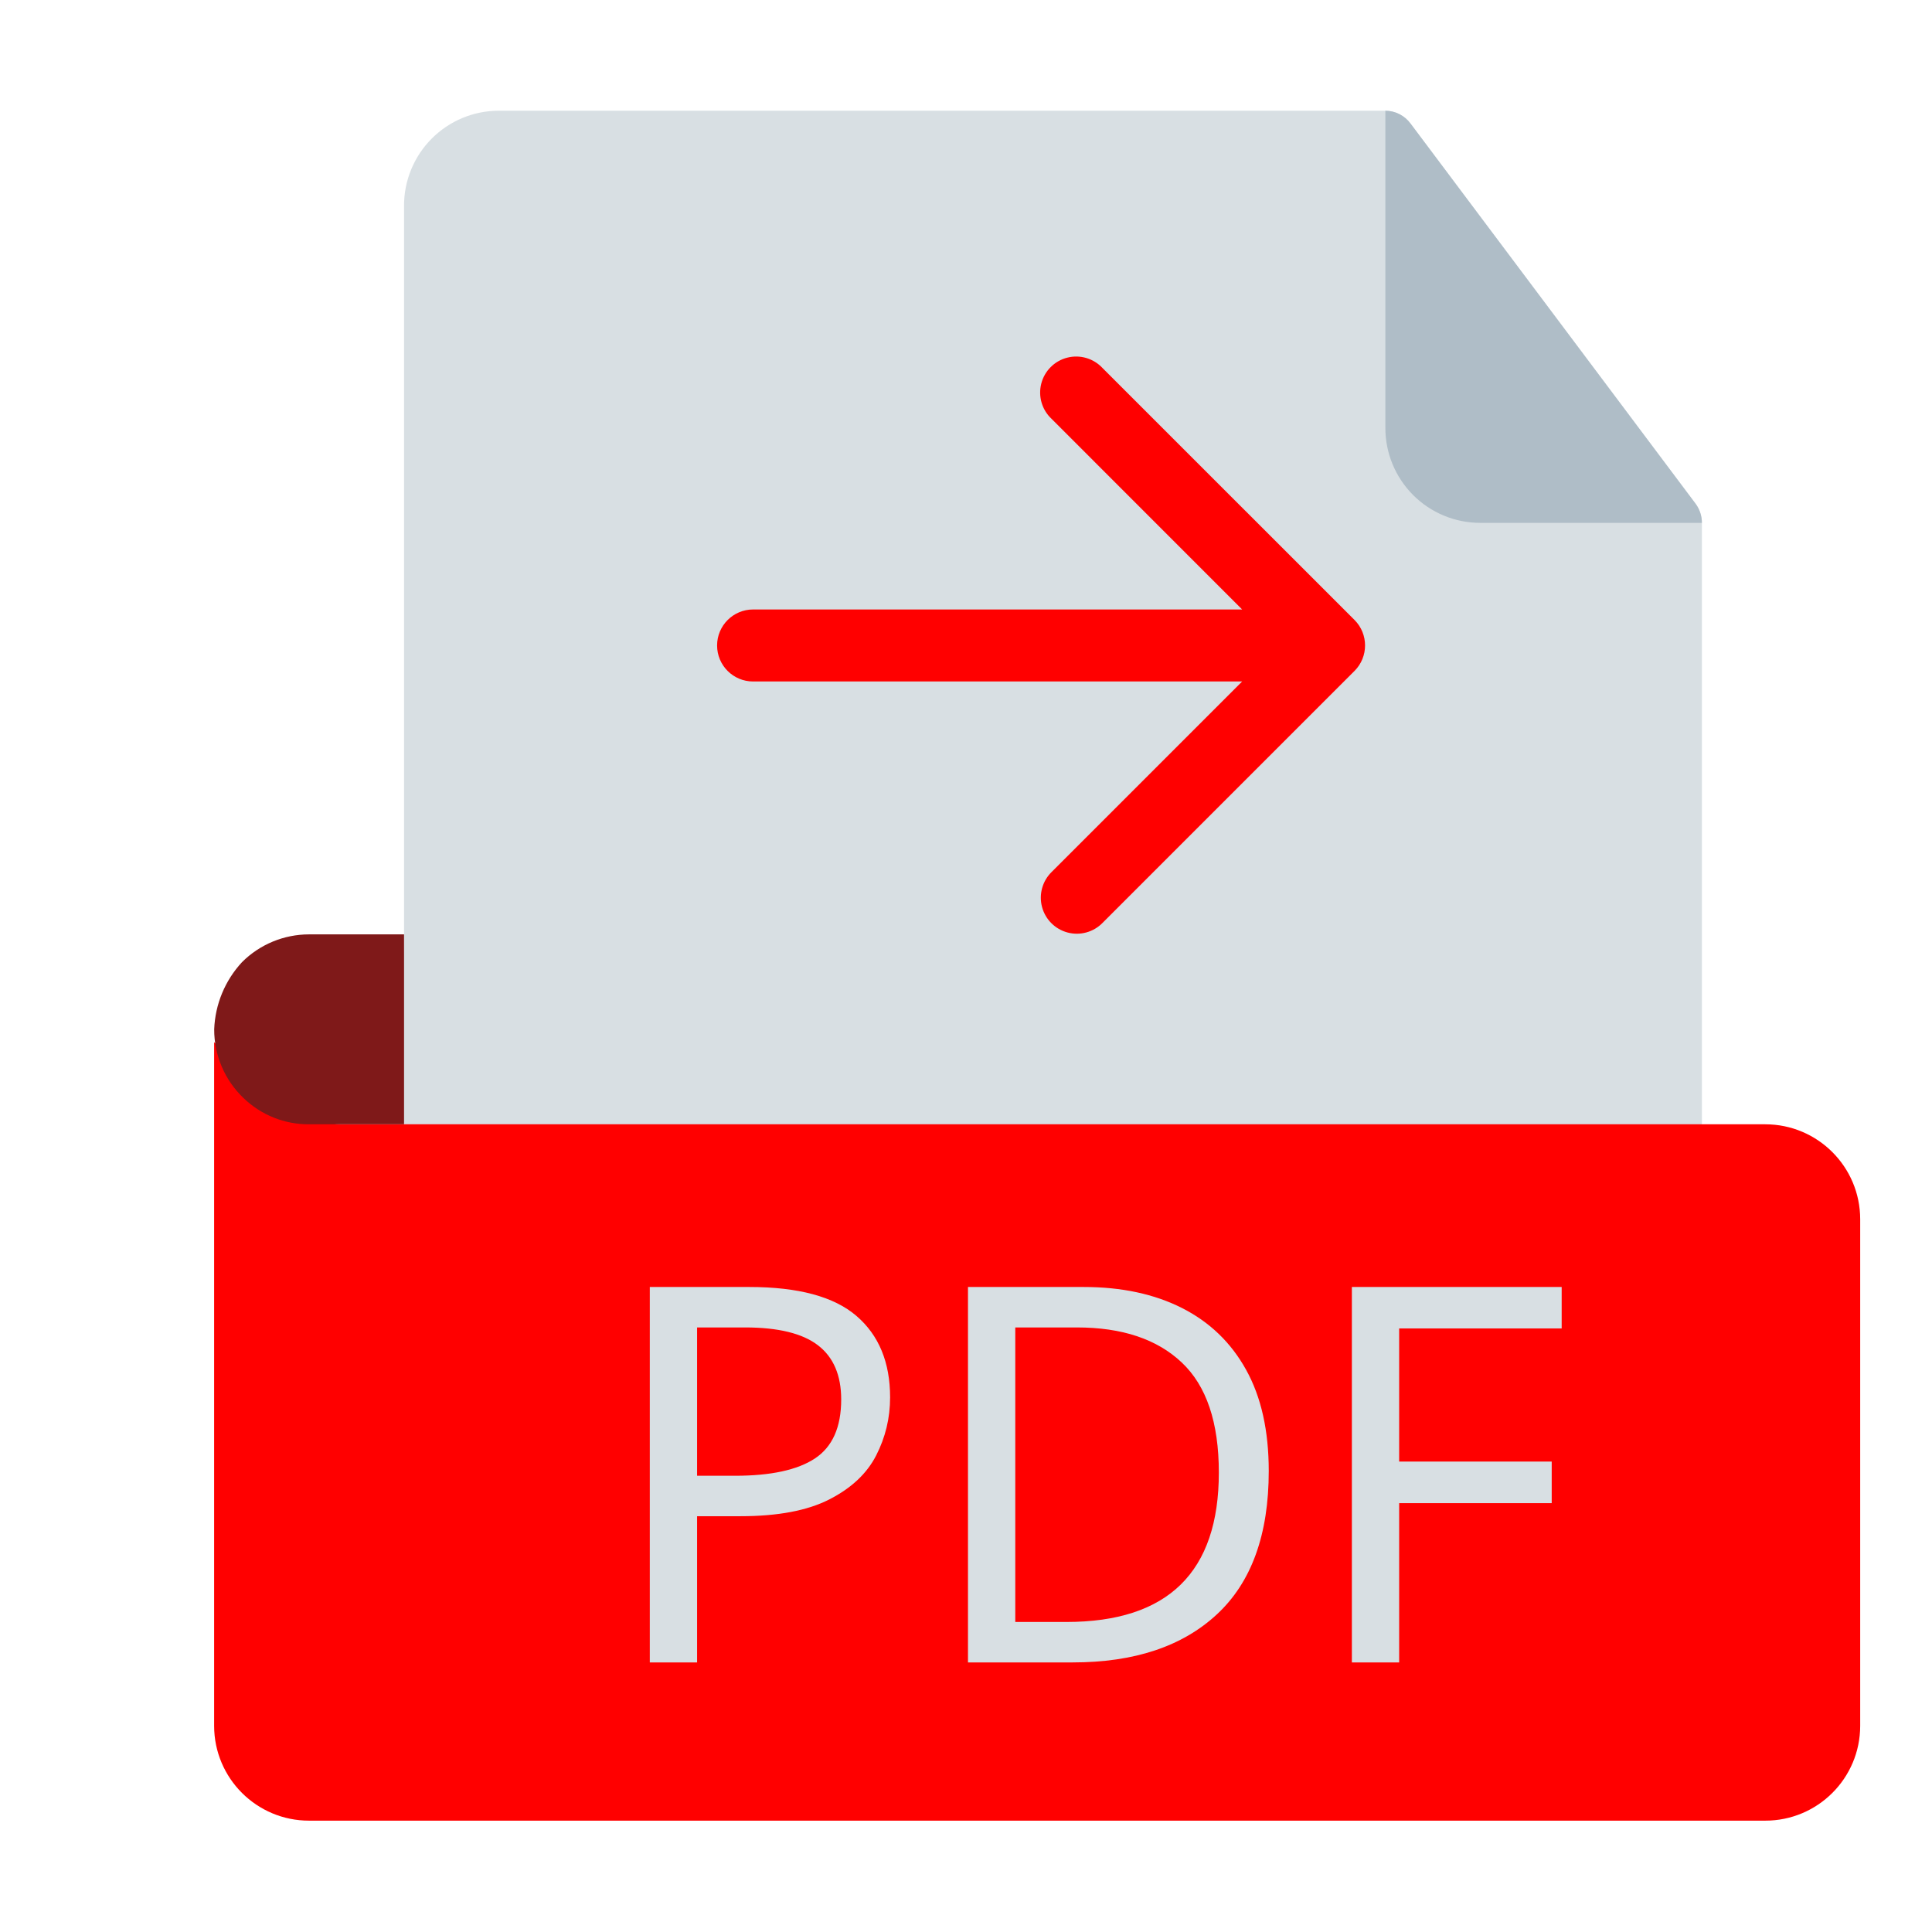
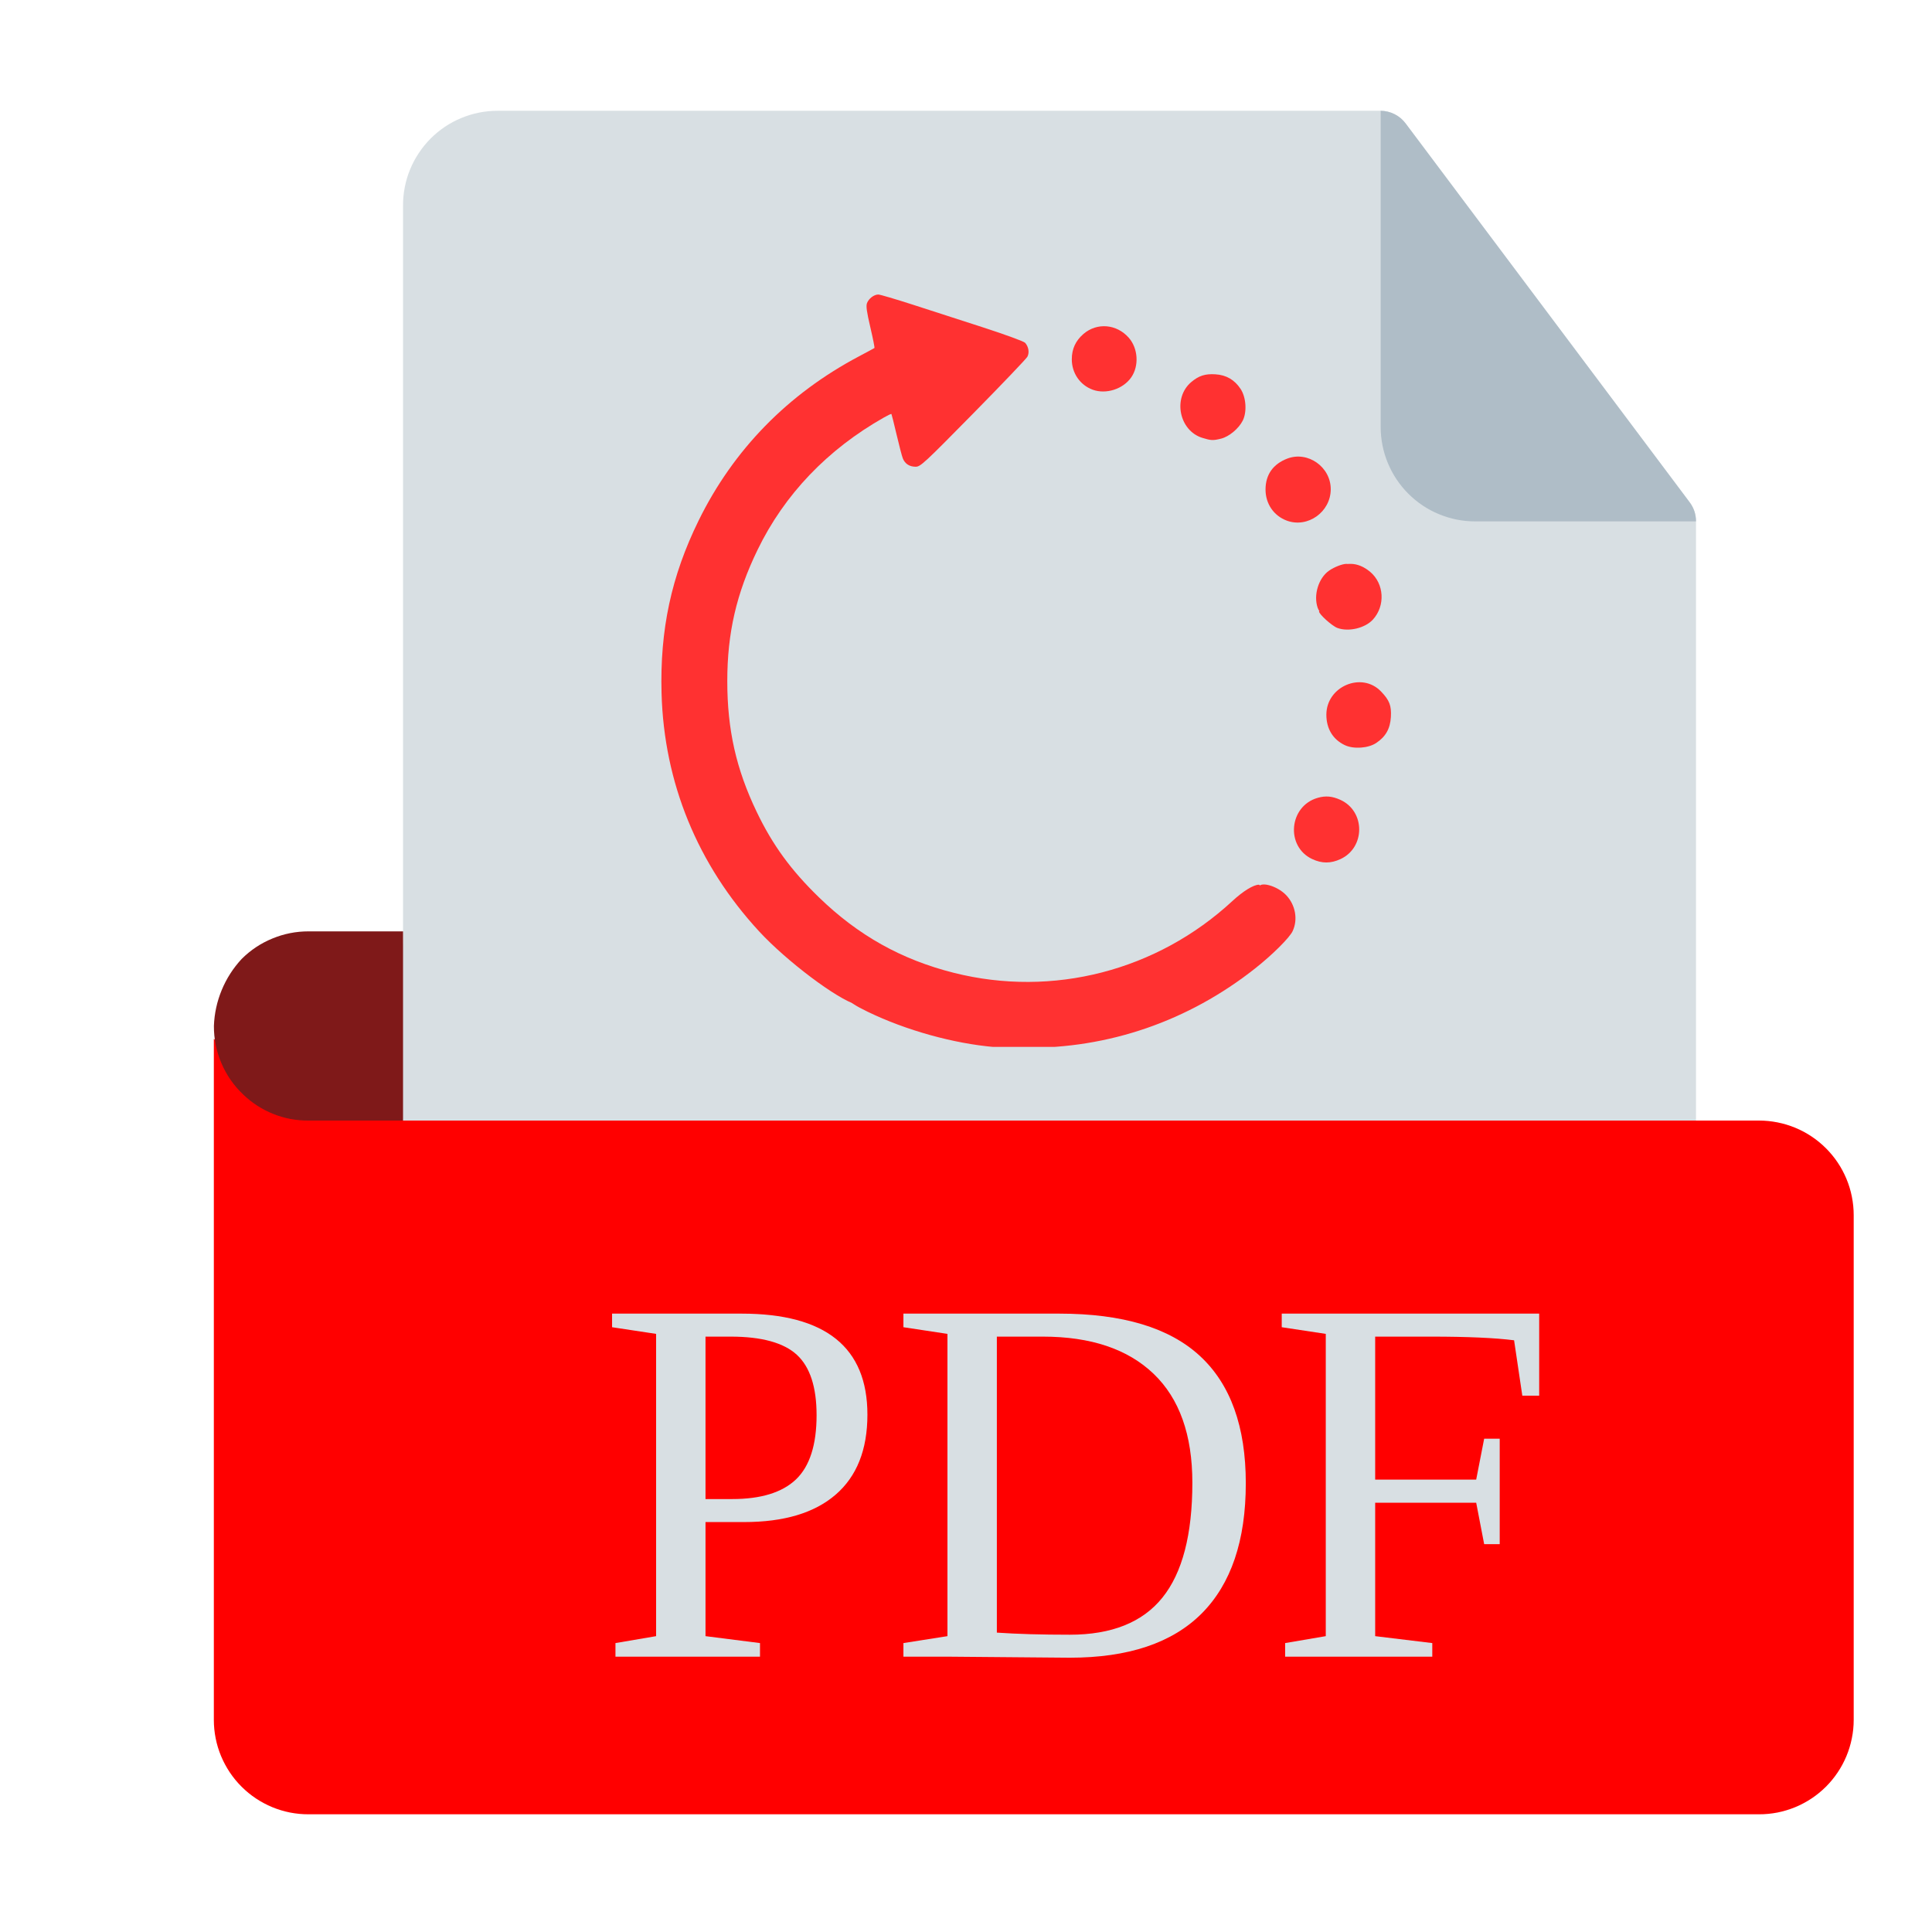
- <svg xmlns="http://www.w3.org/2000/svg" id="Layer_1" data-name="Layer 1" viewBox="0 0 300 300">
+ <svg xmlns="http://www.w3.org/2000/svg" width="308" zoomAndPan="magnify" viewBox="0 0 230.88 231" height="308" preserveAspectRatio="xMidYMid meet" version="1.0">
  <defs>
-     <style>.cls-1,.cls-6{fill:#d8dfe3;}.cls-1,.cls-2,.cls-3,.cls-4{fill-rule:evenodd;}.cls-2,.cls-5{fill:red;}.cls-3{fill:#7f1919;}.cls-4{fill:#afbdc7;}.cls-6{font-size:81.66px;font-family:NemesisGrant, Nemesis Grant;}</style>
+     <g />
+     <clipPath id="287340018c">
+       <path d="M 101 105 L 155 105 L 155 125.172 L 101 125.172 Z M 101 105 " clip-rule="nonzero" />
+     </clipPath>
+     <clipPath id="79f02cf97b">
+       <path d="M 79 35.215 L 167 35.215 L 167 124 L 79 124 Z M 79 35.215 " clip-rule="nonzero" />
+     </clipPath>
  </defs>
-   <path class="cls-1" d="M62.74,174.58c67.18,11.65,134.35,11.26,201.53,0V81.19a5,5,0,0,0-1-3l-44.24-59a4.91,4.91,0,0,0-3.93-2H77.49A14.73,14.73,0,0,0,62.74,32V145.09c0,7.3-1.71,13.48-1.71,18.42a32.35,32.35,0,0,0,1.71,11.07Z" />
-   <path class="cls-2" d="M33.25,161.83V268A14.73,14.73,0,0,0,48,282.71H274.1A14.73,14.73,0,0,0,288.85,268V189.32a14.75,14.75,0,0,0-14.75-14.74H52.91c-6.27,0-19.66-12.75-19.66-12.75Z" />
-   <path class="cls-3" d="M48,174.58a14.5,14.5,0,0,1-10.17-4.06,14.67,14.67,0,0,1-4.57-10.69,16.24,16.24,0,0,1,4.32-10.43A14.74,14.74,0,0,1,48,145.09H62.74v29.49Z" />
-   <path class="cls-4" d="M215.12,17.29V66.44a14.73,14.73,0,0,0,14.74,14.75h34.41a5,5,0,0,0-1-3l-44.24-59a4.91,4.91,0,0,0-3.93-2Z" />
-   <path class="cls-5" d="M116.94,94.64a5.59,5.59,0,0,0,0,11.18h75.94L163.3,135.4a5.59,5.59,0,1,0,7.9,7.91l39.13-39.13a5.6,5.6,0,0,0,0-7.91L171.2,57.15a5.59,5.59,0,1,0-7.9,7.9l29.58,29.59Z" />
-   <text class="cls-6" transform="translate(92.98 258.14)">PDF</text>
+   <path fill="#d8dfe3" d="M 48.129 133.98 C 99.66 142.918 151.188 142.617 202.723 133.98 L 202.723 62.34 C 202.723 61.488 202.465 60.723 201.953 60.039 L 168.02 14.781 C 167.664 14.301 167.223 13.926 166.691 13.656 C 166.16 13.387 165.598 13.25 165.004 13.246 L 59.441 13.246 C 58.699 13.246 57.961 13.316 57.23 13.461 C 56.496 13.609 55.789 13.824 55.102 14.109 C 54.41 14.395 53.758 14.742 53.137 15.156 C 52.52 15.574 51.945 16.043 51.422 16.57 C 50.895 17.102 50.426 17.676 50.016 18.297 C 49.602 18.918 49.254 19.57 48.973 20.262 C 48.688 20.949 48.477 21.66 48.336 22.391 C 48.191 23.125 48.125 23.863 48.129 24.605 L 48.129 111.359 C 48.129 116.957 46.816 121.699 46.816 125.488 C 46.758 128.395 47.191 131.227 48.129 133.98 Z M 48.129 133.98 " fill-opacity="1" fill-rule="evenodd" />
+   <path fill="#ff0000" d="M 25.508 124.199 L 25.508 205.645 C 25.508 206.387 25.582 207.121 25.727 207.848 C 25.871 208.574 26.086 209.281 26.371 209.965 C 26.656 210.652 27.008 211.301 27.418 211.918 C 27.832 212.535 28.301 213.105 28.828 213.629 C 29.352 214.152 29.922 214.621 30.539 215.031 C 31.156 215.441 31.809 215.789 32.496 216.074 C 33.18 216.355 33.887 216.57 34.617 216.715 C 35.344 216.855 36.078 216.93 36.82 216.926 L 210.262 216.926 C 211.004 216.93 211.738 216.855 212.469 216.715 C 213.195 216.57 213.902 216.355 214.586 216.074 C 215.273 215.789 215.926 215.441 216.543 215.031 C 217.16 214.621 217.73 214.152 218.258 213.629 C 218.781 213.105 219.25 212.535 219.664 211.918 C 220.078 211.301 220.426 210.652 220.711 209.965 C 220.996 209.281 221.211 208.574 221.355 207.848 C 221.504 207.121 221.578 206.387 221.578 205.645 L 221.578 145.289 C 221.578 144.547 221.504 143.809 221.359 143.082 C 221.215 142.352 221 141.645 220.715 140.961 C 220.43 140.273 220.082 139.621 219.668 139.004 C 219.254 138.387 218.785 137.816 218.262 137.293 C 217.734 136.766 217.164 136.297 216.547 135.887 C 215.93 135.473 215.277 135.125 214.59 134.84 C 213.906 134.559 213.195 134.344 212.469 134.199 C 211.742 134.055 211.004 133.98 210.262 133.98 L 40.586 133.98 C 35.777 133.98 25.508 124.199 25.508 124.199 Z M 25.508 124.199 " fill-opacity="1" fill-rule="evenodd" />
+   <path fill="#7f1919" d="M 36.82 133.98 C 35.367 133.992 33.965 133.727 32.613 133.188 C 31.266 132.648 30.066 131.875 29.02 130.867 C 27.895 129.801 27.027 128.555 26.418 127.129 C 25.809 125.703 25.508 124.215 25.516 122.664 C 25.57 121.176 25.883 119.746 26.453 118.367 C 27.023 116.992 27.816 115.758 28.828 114.664 C 29.887 113.605 31.109 112.789 32.496 112.219 C 33.879 111.645 35.32 111.359 36.82 111.359 L 48.129 111.359 L 48.129 133.98 Z M 36.82 133.98 " fill-opacity="1" fill-rule="evenodd" />
+   <path fill="#afbdc7" d="M 165.02 13.324 L 165.02 51.027 C 165.02 51.77 165.09 52.504 165.234 53.234 C 165.379 53.961 165.59 54.672 165.875 55.355 C 166.16 56.043 166.508 56.695 166.918 57.312 C 167.332 57.93 167.801 58.504 168.324 59.027 C 168.852 59.555 169.422 60.023 170.039 60.438 C 170.656 60.848 171.309 61.199 171.996 61.48 C 172.684 61.766 173.391 61.98 174.117 62.125 C 174.848 62.27 175.582 62.34 176.324 62.34 L 202.723 62.34 C 202.723 61.488 202.465 60.723 201.953 60.039 L 168.02 14.781 C 167.664 14.301 167.223 13.926 166.691 13.656 C 166.16 13.387 165.598 13.25 165.004 13.246 Z M 165.02 13.324 " fill-opacity="1" fill-rule="evenodd" />
+   <g fill="#d8dfe3" fill-opacity="1">
+     <g transform="translate(71.32507, 198.0796)">
+       <g>
+         <path d="M 26.25 -28.875 C 26.25 -32.238 25.461 -34.645 23.891 -36.094 C 22.316 -37.539 19.676 -38.266 15.969 -38.266 L 12.969 -38.266 L 12.969 -18.844 L 16.156 -18.844 C 19.594 -18.844 22.133 -19.625 23.781 -21.188 C 25.426 -22.758 26.25 -25.32 26.25 -28.875 Z M 12.969 -16.094 L 12.969 -2.453 L 19.484 -1.625 L 19.484 0 L 2.203 0 L 2.203 -1.625 L 7.062 -2.453 L 7.062 -38.594 L 1.797 -39.391 L 1.797 -41.016 L 17.281 -41.016 C 27.312 -41.016 32.328 -36.988 32.328 -28.938 C 32.328 -24.738 31.055 -21.547 28.516 -19.359 C 25.984 -17.18 22.344 -16.094 17.594 -16.094 Z M 12.969 -16.094 " />
+       </g>
+     </g>
+   </g>
+   <g fill="#d8dfe3" fill-opacity="1">
+     <g transform="translate(106.1603, 198.0796)">
+       <g>
+         <path d="M 36.344 -20.797 C 36.344 -26.523 34.797 -30.867 31.703 -33.828 C 28.609 -36.785 24.195 -38.266 18.469 -38.266 L 12.969 -38.266 L 12.969 -2.875 C 15.414 -2.707 18.32 -2.625 21.688 -2.625 C 26.695 -2.625 30.391 -4.102 32.766 -7.062 C 35.148 -10.02 36.344 -14.598 36.344 -20.797 Z M 20.438 -41.016 C 28 -41.016 33.602 -39.328 37.25 -35.953 C 40.906 -32.578 42.734 -27.504 42.734 -20.734 C 42.734 -13.879 40.973 -8.688 37.453 -5.156 C 33.93 -1.633 28.676 0.125 21.688 0.125 L 7.062 0 L 1.797 0 L 1.797 -1.625 L 7.062 -2.453 L 7.062 -38.594 L 1.797 -39.391 L 1.797 -41.016 Z M 20.438 -41.016 " />
+       </g>
+     </g>
+   </g>
+   <g fill="#d8dfe3" fill-opacity="1">
+     <g transform="translate(151.3942, 198.0796)">
+       <g>
+         <path d="M 12.969 -18.406 L 12.969 -2.453 L 19.797 -1.625 L 19.797 0 L 2.203 0 L 2.203 -1.625 L 7.062 -2.453 L 7.062 -38.594 L 1.797 -39.391 L 1.797 -41.016 L 32.578 -41.016 L 32.578 -31.203 L 30.562 -31.203 L 29.578 -37.828 C 27.297 -38.117 23.992 -38.266 19.672 -38.266 L 12.969 -38.266 L 12.969 -21.172 L 25.047 -21.172 L 26 -26.062 L 27.859 -26.062 L 27.859 -13.453 L 26 -13.453 L 25.047 -18.406 Z M 12.969 -18.406 " />
+       </g>
+     </g>
+   </g>
+   <g clip-path="url(#287340018c)">
+     <path fill="#ff3131" d="M 118.848 125.191 C 113.949 124.773 108.254 123.188 103.672 120.965 C 100.641 119.492 101.117 119.223 104.711 120.375 C 110.289 122.168 113.145 122.684 118.145 122.797 C 120.957 122.863 122.367 122.812 124.039 122.594 C 132.672 121.465 140.41 118.105 146.93 112.664 C 150.129 109.996 151.043 108.637 150.613 107.188 C 150.516 106.852 150.434 106.395 150.434 106.176 C 150.434 105.301 152.621 105.871 153.723 107.031 C 154.832 108.203 155.145 109.926 154.5 111.32 C 154.133 112.113 152.094 114.145 150 115.797 C 142.031 122.094 132.48 125.383 122.457 125.281 C 120.859 125.266 119.234 125.223 118.848 125.191 Z M 118.848 125.191 " fill-opacity="1" fill-rule="nonzero" />
+   </g>
+   <g clip-path="url(#79f02cf97b)">
+     <path fill="#ff3131" d="M 113.48 122.914 C 110.98 122.574 108.211 121.934 105.469 121.07 C 104.215 120.672 102.812 120.246 102.352 120.117 C 100.062 119.488 94.004 114.934 90.703 111.359 C 83.344 103.383 79.332 93.602 79.039 82.891 C 78.832 75.285 80.207 68.883 83.477 62.227 C 87.637 53.762 94.141 47.102 102.66 42.598 C 103.629 42.086 104.453 41.641 104.492 41.609 C 104.535 41.574 104.312 40.457 104 39.125 C 103.562 37.254 103.473 36.59 103.605 36.238 C 103.816 35.691 104.441 35.215 104.957 35.215 C 105.16 35.215 107.023 35.766 109.098 36.434 C 111.168 37.105 114.973 38.336 117.551 39.168 C 120.129 40.004 122.359 40.82 122.508 40.988 C 122.926 41.449 123.043 42.164 122.777 42.656 C 122.648 42.895 119.73 45.953 116.289 49.449 C 110.438 55.395 109.996 55.805 109.422 55.805 C 108.676 55.805 108.141 55.453 107.883 54.801 C 107.777 54.531 107.441 53.242 107.133 51.934 C 106.828 50.625 106.551 49.531 106.523 49.496 C 106.492 49.465 106.086 49.656 105.621 49.922 C 98.867 53.746 93.723 59.133 90.516 65.746 C 87.988 70.953 86.898 75.688 86.898 81.438 C 86.898 87.246 87.957 91.957 90.414 97.07 C 92.301 101.012 94.508 104.039 97.844 107.277 C 102.547 111.844 107.727 114.742 113.988 116.316 C 125.812 119.293 138.273 116.078 147.297 107.727 C 148.559 106.559 149.801 105.789 150.449 105.781 C 150.723 105.777 151.137 107.074 151.137 107.926 C 151.137 109.312 150.137 110.637 147.281 113.02 C 140.801 118.43 133.004 121.824 124.516 122.93 C 121.906 123.27 116.043 123.258 113.48 122.914 Z M 156.844 102.719 C 153.621 101.219 154.047 96.379 157.488 95.395 C 158.445 95.117 159.254 95.195 160.234 95.648 C 163.199 97.031 163.191 101.332 160.223 102.715 C 159.062 103.254 157.996 103.258 156.844 102.719 Z M 160.727 89.09 C 159.305 88.414 158.527 87.125 158.527 85.453 C 158.527 82.066 162.758 80.27 165.062 82.676 C 166.074 83.73 166.316 84.359 166.242 85.719 C 166.16 87.125 165.621 88.082 164.484 88.836 C 163.52 89.473 161.781 89.59 160.727 89.09 Z M 159.848 75.082 C 159.203 74.844 157.648 73.441 157.648 73.102 C 157.648 73.02 158.039 72.816 158.52 72.645 C 159.652 72.242 160.344 71.648 160.824 70.656 C 161.211 69.859 161.223 69.316 160.887 67.902 C 160.781 67.441 160.805 67.418 161.418 67.418 C 162.215 67.418 163.016 67.746 163.77 68.379 C 165.445 69.793 165.598 72.426 164.094 74.078 C 163.16 75.105 161.184 75.574 159.848 75.082 Z M 159.848 75.082 " fill-opacity="1" fill-rule="nonzero" />
+   </g>
+   <path fill="#ff3131" d="M 157.488 72.672 C 156.961 71.152 157.59 69.105 158.855 68.227 C 159.477 67.793 160.449 67.418 160.934 67.418 C 161.277 67.418 161.562 68.621 161.484 69.727 C 161.383 71.113 160.723 72.082 159.418 72.742 C 158.145 73.391 157.734 73.371 157.488 72.672 Z M 153.82 62.258 C 152.246 61.684 151.254 60.246 151.254 58.531 C 151.254 56.758 152.152 55.484 153.855 54.832 C 156.316 53.891 159.062 55.836 159.051 58.508 C 159.039 61.207 156.312 63.16 153.82 62.258 Z M 143.703 52.355 C 140.918 51.5 140.133 47.574 142.375 45.68 C 143.281 44.918 144.039 44.676 145.262 44.754 C 146.562 44.836 147.547 45.406 148.273 46.504 C 148.938 47.508 149.051 49.266 148.523 50.301 C 148.035 51.258 146.895 52.203 145.945 52.445 C 144.984 52.684 144.742 52.676 143.703 52.355 Z M 130.594 46.598 C 129.074 46.043 128.082 44.602 128.09 42.945 C 128.094 41.711 128.551 40.73 129.492 39.922 C 131.109 38.539 133.457 38.738 134.902 40.383 C 136.02 41.652 136.148 43.746 135.199 45.117 C 134.227 46.52 132.191 47.176 130.594 46.598 Z M 130.594 46.598 " fill-opacity="1" fill-rule="nonzero" />
</svg>
